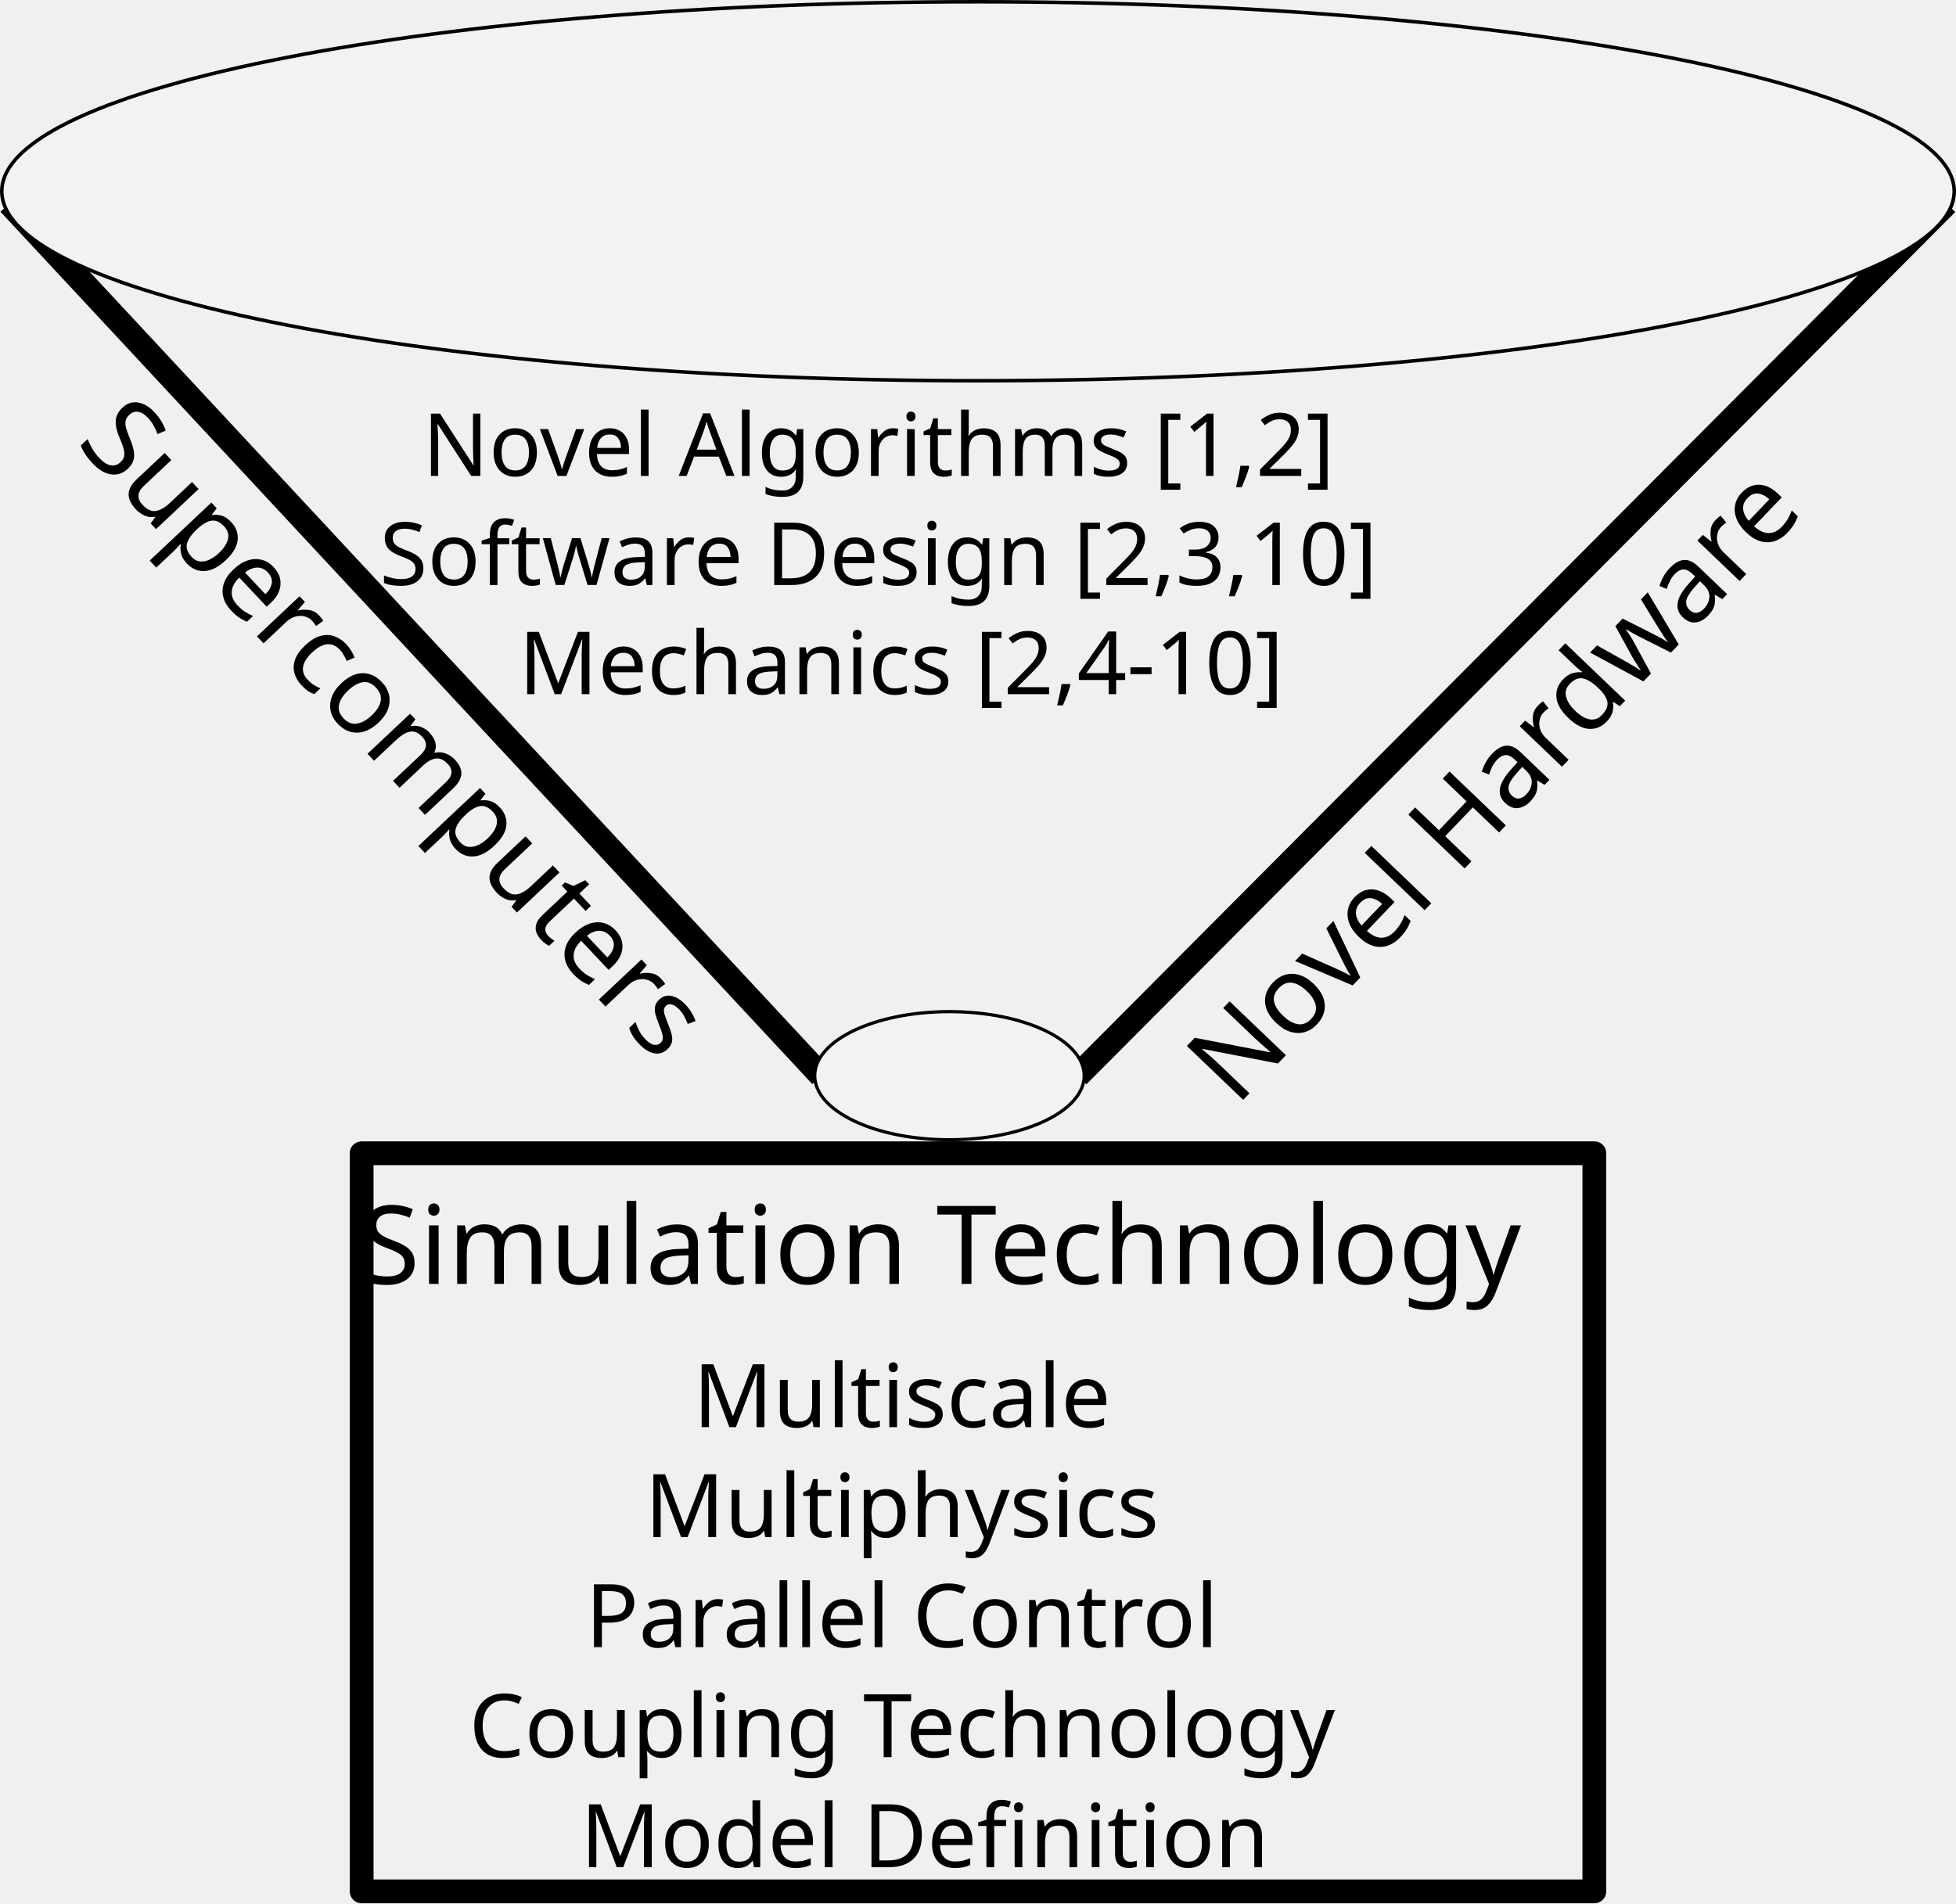
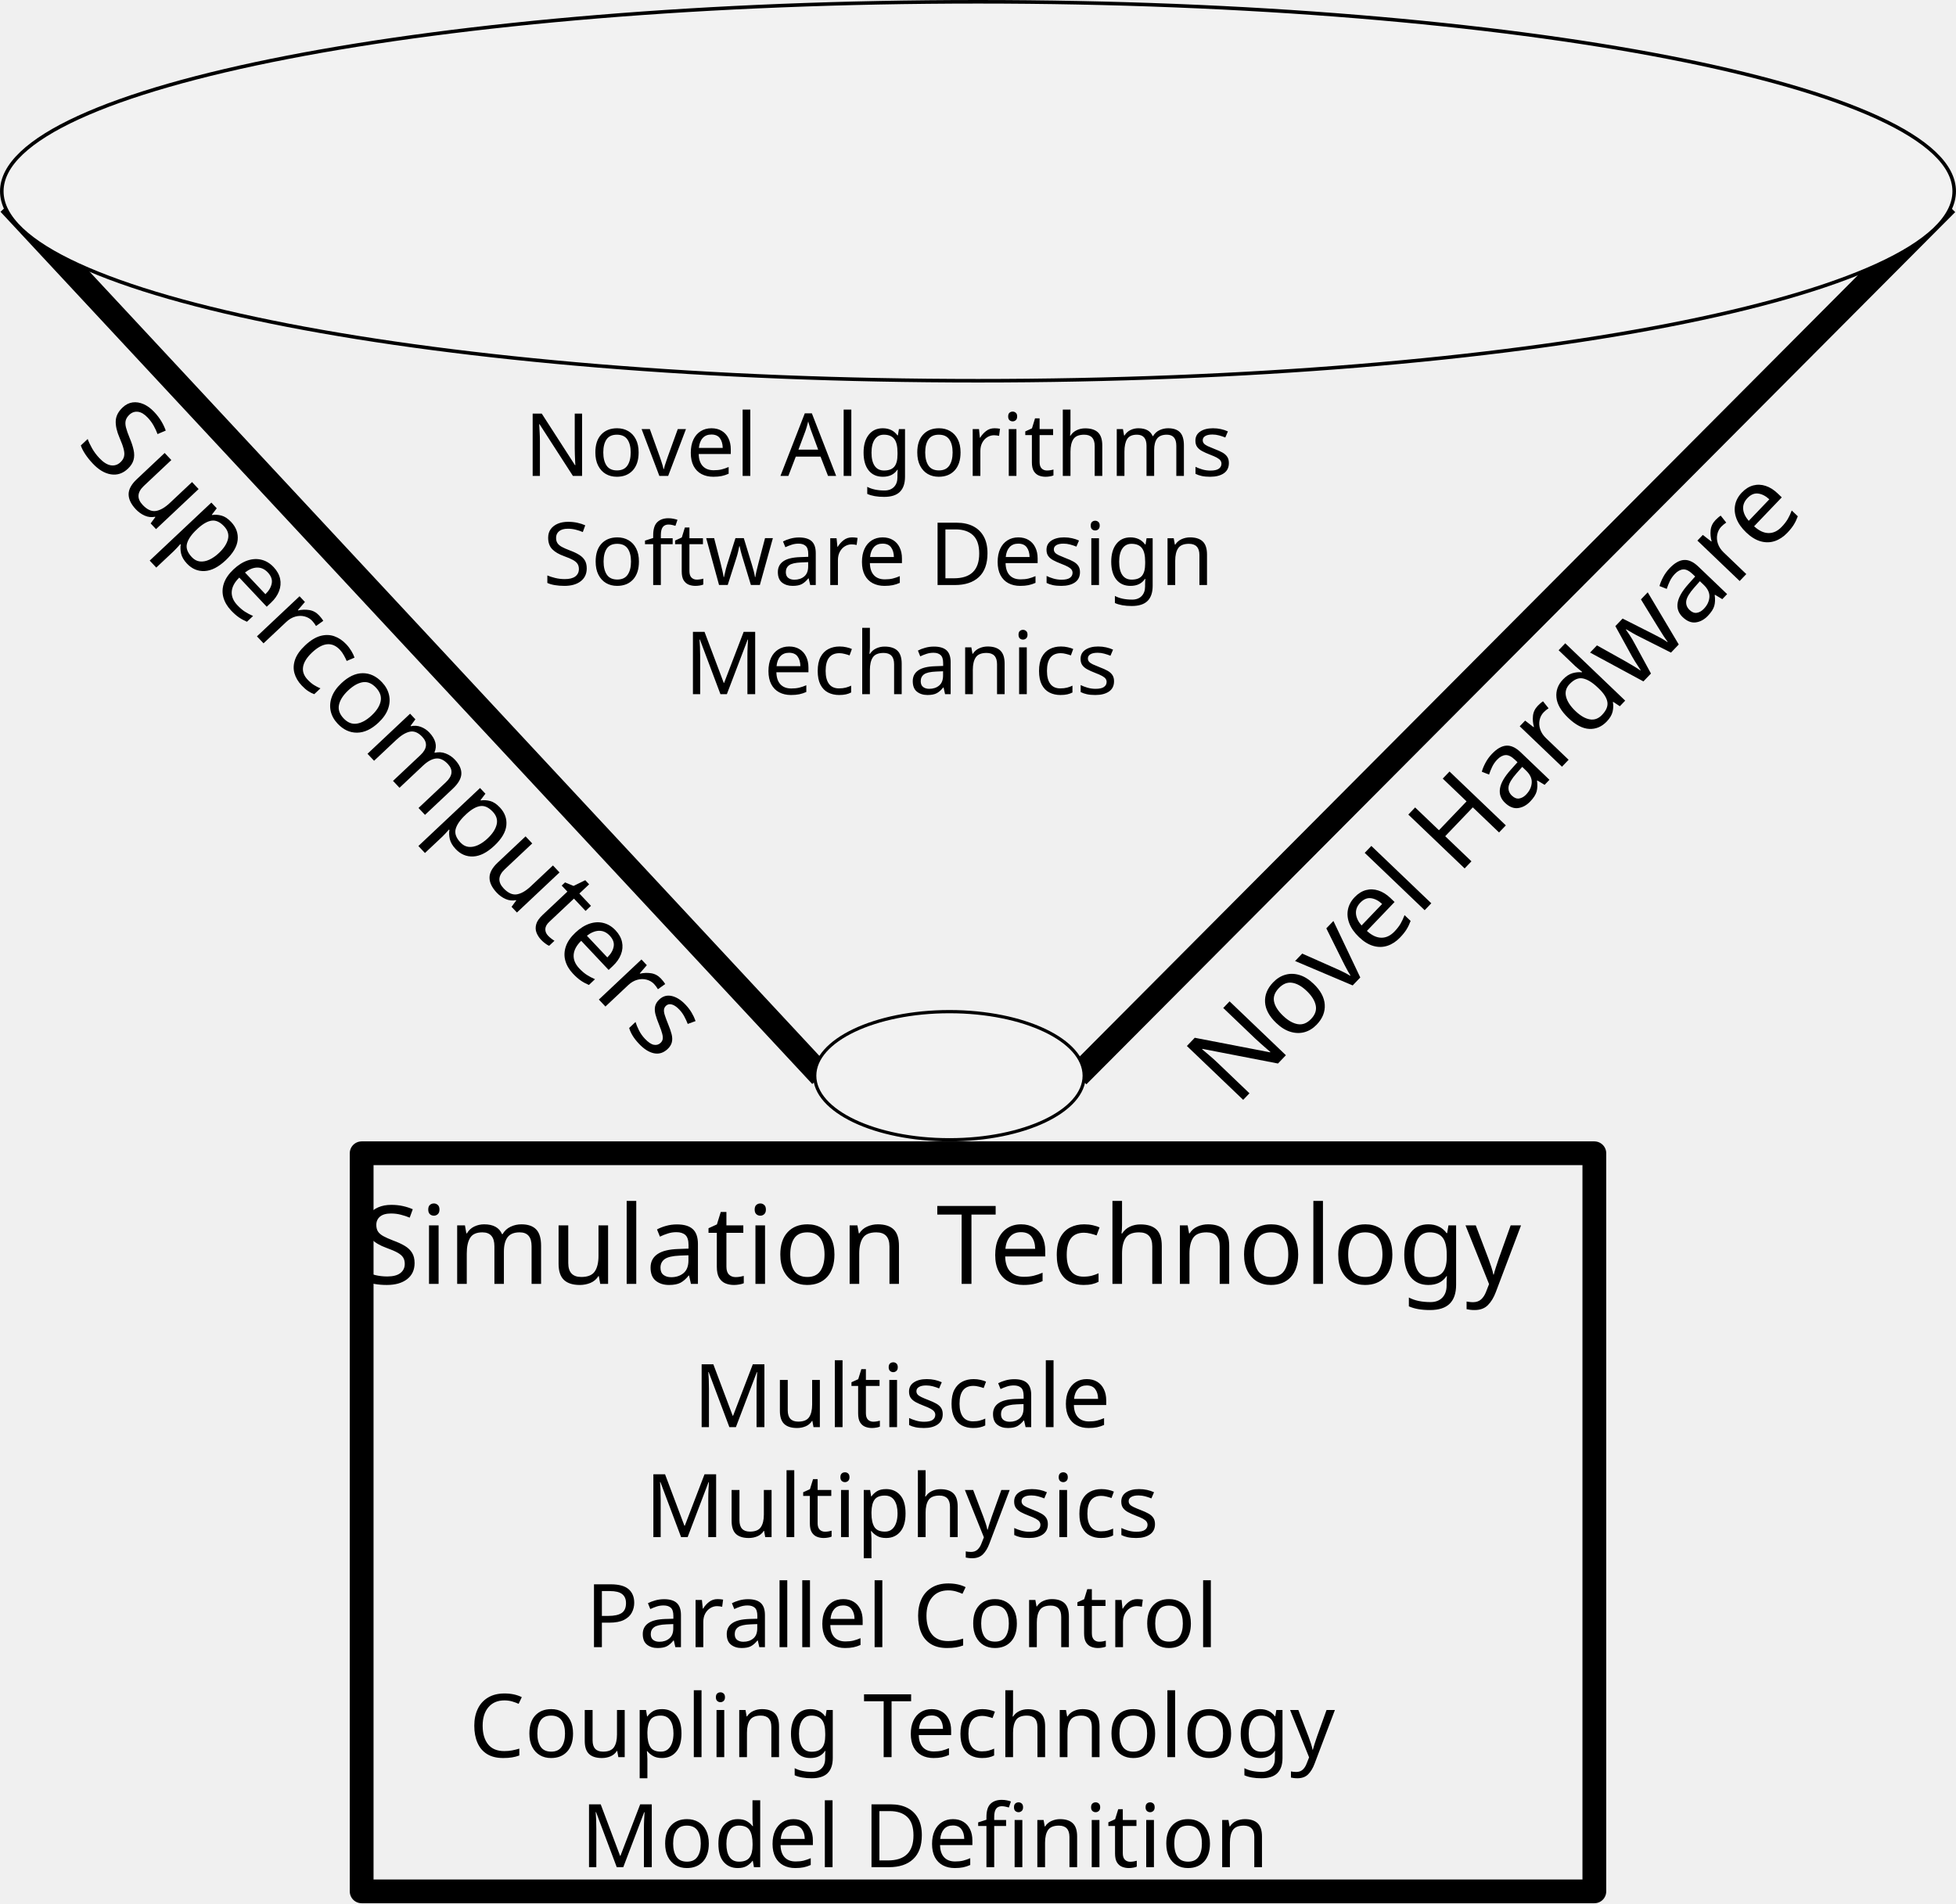
<svg xmlns="http://www.w3.org/2000/svg" xmlns:xlink="http://www.w3.org/1999/xlink" width="7.467in" height="7.267in" viewBox="0 0 716.87 697.68" version="1.1" id="svg5" xml:space="preserve">
  <defs id="defs2">
    <style type="text/css" id="style4240">*{stroke-linecap:butt;stroke-linejoin:round;}</style>
    <marker style="overflow:visible" id="marker8921" refX="0" refY="0" orient="auto">
      <path transform="matrix(0.8,0,0,0.8,-4.8,0)" style="fill:#ffffff;fill-rule:evenodd;stroke:#0000ff;stroke-width:1pt;stroke-opacity:1" d="M 5.77,0 -2.88,5 V -5 Z" id="path8919" />
    </marker>
    <marker style="overflow:visible" id="EmptyTriangleInL" refX="0" refY="0" orient="auto">
      <path transform="matrix(-0.8,0,0,-0.8,4.8,0)" style="fill:#ffffff;fill-rule:evenodd;stroke:#000000;stroke-width:1pt;stroke-opacity:1" d="M 5.77,0 -2.88,5 V -5 Z" id="path2473" />
    </marker>
    <marker style="overflow:visible" id="EmptyTriangleOutL" refX="0" refY="0" orient="auto">
      <path transform="matrix(0.8,0,0,0.8,-4.8,0)" style="fill:#ffffff;fill-rule:evenodd;stroke:#000000;stroke-width:1pt;stroke-opacity:1" d="M 5.77,0 -2.88,5 V -5 Z" id="path2482" />
    </marker>
    <path d="m 0,-3 -0.674,2.073 H -2.853 L -1.09,0.354 -1.763,2.427 0,1.146 1.763,2.427 1.09,0.354 2.853,-0.927 H 0.674 Z" id="m7e7c8c62ab" style="stroke:#1f77b4;stroke-opacity:0.3" />
    <path d="M 0,3 C 0.796,3 1.559,2.684 2.121,2.121 2.684,1.559 3,0.796 3,0 3,-0.796 2.684,-1.559 2.121,-2.121 1.559,-2.684 0.796,-3 0,-3 -0.796,-3 -1.559,-2.684 -2.121,-2.121 -2.684,-1.559 -3,-0.796 -3,0 -3,0.796 -2.684,1.559 -2.121,2.121 -1.559,2.684 -0.796,3 0,3 Z" id="mf4e2d08125" style="stroke:#ff7f0e;stroke-opacity:0.3" />
    <path d="M 0,0 V -3.5" id="m1194c851ac" style="stroke:#000000;stroke-width:0.8" />
    <path d="M 0,0 V 3.5" id="mf1236b1ee1" style="stroke:#000000;stroke-width:0.8" />
    <path d="M 0,0 V -2" id="m272fb26860" style="stroke:#000000;stroke-width:0.6" />
    <path d="M 0,0 V 2" id="ma751010a79" style="stroke:#000000;stroke-width:0.6" />
    <path d="M 0,0 H 3.5" id="md01c77bc7e" style="stroke:#000000;stroke-width:0.8" />
    <path d="M 0,0 H 2" id="m9292730990" style="stroke:#000000;stroke-width:0.6" />
    <clipPath id="p4e5db223d5">
      <rect height="209.292" width="337.475" x="75.085" y="19.44" id="rect5217" />
    </clipPath>
    <linearGradient id="linearGradient85240">
      <stop style="stop-color:#000000;stop-opacity:1;" offset="0" id="stop85236" />
      <stop style="stop-color:#000000;stop-opacity:0;" offset="1" id="stop85238" />
    </linearGradient>
    <mask maskUnits="userSpaceOnUse" id="mask4718">
      <g id="g4724" style="opacity:1;stroke:#000000;stroke-opacity:1">
        <circle r="56.816" cy="69.839" cx="60.073" id="circle4720" style="display:inline;opacity:1;fill:#ffffff;fill-opacity:1;stroke:#000000;stroke-width:0.5;stroke-linecap:butt;stroke-linejoin:miter;stroke-miterlimit:4;stroke-dasharray:none;stroke-dashoffset:0;stroke-opacity:1" />
        <circle r="34.411" cy="69.836" cx="60.098" id="circle4722" style="display:inline;opacity:1;fill:#000000;fill-opacity:1;stroke:#000000;stroke-width:0.5;stroke-linecap:butt;stroke-linejoin:miter;stroke-miterlimit:4;stroke-dasharray:none;stroke-dashoffset:0;stroke-opacity:1" />
      </g>
    </mask>
    <clipPath clipPathUnits="userSpaceOnUse" id="clipPath5958">
      <circle style="display:inline;opacity:0.363;fill:#000000;fill-opacity:1;stroke:#000000;stroke-width:1.203;stroke-linecap:butt;stroke-linejoin:miter;stroke-miterlimit:4;stroke-dasharray:none;stroke-dashoffset:0;stroke-opacity:1" id="circle5960" cx="-207.571" cy="79.231" r="82.808" />
    </clipPath>
    <linearGradient xlink:href="#linearGradient85240" id="linearGradient85242" x1="40.941" y1="11.41" x2="69.389" y2="11.41" gradientUnits="userSpaceOnUse" />
    <filter style="color-interpolation-filters:sRGB" id="filter85338" x="-3.126" y="-7.908" width="4.19" height="9.051">
      <feOffset dy="-100" dx="-87.082" id="feOffset85328" />
      <feGaussianBlur stdDeviation="0.764" result="blur" id="feGaussianBlur85330" />
      <feFlood flood-color="rgb(0,0,0)" flood-opacity="1" result="flood" id="feFlood85332" />
      <feComposite in="flood" in2="SourceGraphic" operator="in" result="composite" id="feComposite85334" />
      <feBlend in="blur" in2="composite" mode="normal" id="feBlend85336" />
    </filter>
    <style type="text/css" id="style6175">
*{stroke-linecap:butt;stroke-linejoin:round;}
  </style>
    <path d="M 0,0 V 3.5" id="md83504af14" style="stroke:#000000;stroke-width:0.8" />
    <path d="M 10.594,35.5 H 73.188 V 27.203 H 10.594 Z" id="DejaVuSans-8722" />
    <path d="M 37.797,64.312 12.891,25.391 h 24.906 z m -2.594,8.594 h 12.406 V 25.391 h 10.406 V 17.188 H 47.609 V 0 h -9.812 V 17.188 H 4.891 v 9.516 z" id="DejaVuSans-52" />
    <path d="M 19.188,8.297 H 53.609 V 0 H 7.328 v 8.297 q 5.609,5.812 15.297,15.594 9.703,9.797 12.188,12.641 4.734,5.312 6.609,9 1.891,3.688 1.891,7.25 0,5.812 -4.078,9.469 -4.078,3.672 -10.625,3.672 -4.641,0 -9.797,-1.609 -5.141,-1.609 -11,-4.891 v 9.969 Q 13.766,71.781 18.938,73 q 5.188,1.219 9.484,1.219 11.328,0 18.062,-5.672 6.734,-5.656 6.734,-15.125 0,-4.5 -1.688,-8.531 Q 49.859,40.875 45.406,35.406 44.188,33.984 37.641,27.219 31.109,20.453 19.188,8.297 Z" id="DejaVuSans-50" />
    <path d="m 31.781,66.406 q -7.609,0 -11.453,-7.5 Q 16.5,51.422 16.5,36.375 q 0,-14.984 3.828,-22.484 3.844,-7.5 11.453,-7.5 7.672,0 11.5,7.5 3.844,7.5 3.844,22.484 0,15.047 -3.844,22.531 -3.828,7.5 -11.5,7.5 z m 0,7.812 q 12.266,0 18.734,-9.703 6.469,-9.688 6.469,-28.141 0,-18.406 -6.469,-28.109 -6.469,-9.688 -18.734,-9.688 -12.25,0 -18.719,9.688 Q 6.594,17.969 6.594,36.375 q 0,18.453 6.469,28.141 6.469,9.703 18.719,9.703 z" id="DejaVuSans-48" />
    <path d="M 4.203,54.688 H 13.188 L 24.422,12.016 35.594,54.688 H 46.188 L 57.422,12.016 68.609,54.688 H 77.594 L 63.281,0 H 52.688 L 40.922,44.828 29.109,0 H 18.5 Z" id="DejaVuSans-119" />
    <path d="M 0,0 H -3.5" id="m321196a086" style="stroke:#000000;stroke-width:0.8" />
    <path d="M 40.578,39.312 Q 47.656,37.797 51.625,33 q 3.984,-4.781 3.984,-11.812 0,-10.781 -7.422,-16.703 -7.422,-5.906 -21.094,-5.906 -4.578,0 -9.438,0.906 -4.859,0.906 -10.031,2.719 v 9.516 q 4.094,-2.391 8.969,-3.609 4.891,-1.219 10.219,-1.219 9.266,0 14.125,3.656 4.859,3.656 4.859,10.641 0,6.453 -4.516,10.078 -4.516,3.641 -12.562,3.641 h -8.5 v 8.109 h 8.891 q 7.266,0 11.125,2.906 3.859,2.906 3.859,8.375 0,5.609 -3.984,8.609 -3.969,3.016 -11.391,3.016 -4.062,0 -8.703,-0.891 Q 15.375,64.156 9.812,62.312 v 8.781 q 5.625,1.562 10.531,2.344 4.906,0.781 9.25,0.781 11.234,0 17.766,-5.109 6.547,-5.094 6.547,-13.781 0,-6.062 -3.469,-10.234 -3.469,-4.172 -9.859,-5.781 z" id="DejaVuSans-51" />
    <path d="m 12.406,8.297 h 16.109 v 55.625 L 10.984,60.406 v 8.984 l 17.438,3.516 H 38.281 V 8.297 H 54.391 V 0 H 12.406 Z" id="DejaVuSans-49" />
    <path d="m 18.312,75.984 h 8.984 L 12.5,0 H 3.516 Z" id="DejaVuSans-Oblique-108" />
    <path d="m 25.391,-1.422 q -9.625,0 -15.219,5.938 -5.578,5.938 -5.578,16.188 0,5.953 1.922,12.125 1.938,6.188 5.016,10.391 Q 16.359,49.75 22.312,52.875 28.266,56 35.797,56 q 9.328,0 15.062,-5.812 5.734,-5.797 5.734,-15.172 0,-6.5 -1.906,-12.953 Q 52.781,15.625 49.703,11.375 44.922,4.828 38.969,1.703 q -5.953,-3.125 -13.578,-3.125 z M 13.922,21 q 0,-7.422 3.094,-11.109 3.109,-3.688 9.406,-3.688 9.031,0 14.953,7.875 5.938,7.891 5.938,20 0,7.078 -3.172,10.688 -3.172,3.625 -9.328,3.625 -5.078,0 -9.031,-2.375 Q 21.828,43.656 18.703,38.812 16.406,35.203 15.156,30.562 13.922,25.922 13.922,21 Z" id="DejaVuSans-Oblique-111" />
    <path d="M 59.625,54.688 50.297,6.781 q -2.688,-13.906 -10.281,-20.734 -7.594,-6.844 -20.438,-6.844 -4.734,0 -8.797,0.703 -4.047,0.703 -7.562,2.172 L 4.891,-9.188 q 3.312,-2.141 7.016,-3.156 3.719,-1.031 7.922,-1.031 8.547,0 14.031,4.672 5.5,4.656 7.25,13.391 l 0.781,4.109 Q 38.141,4.5 33.156,2.25 28.172,0 22.406,0 14.109,0 9.344,5.484 q -4.75,5.5 -4.75,15.125 0,7.562 2.875,14.812 2.891,7.25 8.109,12.875 Q 19.047,52 23.656,54 q 4.609,2 9.641,2 5.516,0 9.609,-2.562 4.109,-2.562 6.125,-7.25 l 1.562,8.5 z M 46.094,34.625 q 0,6.641 -3.125,10.25 -3.125,3.609 -8.891,3.609 -3.562,0 -6.781,-1.422 -3.219,-1.406 -5.516,-3.953 -3.719,-4.188 -5.797,-9.875 -2.062,-5.688 -2.062,-11.75 0,-6.734 3.141,-10.359 3.156,-3.609 9.062,-3.609 8.547,0 14.25,7.734 5.719,7.75 5.719,19.375 z" id="DejaVuSans-Oblique-103" />
    <path d="M 31,75.875 Q 24.469,64.656 21.281,53.656 18.109,42.672 18.109,31.391 18.109,20.125 21.312,9.062 24.516,-2 31,-13.188 H 23.188 Q 15.875,-1.703 12.234,9.375 8.594,20.453 8.594,31.391 q 0,10.891 3.609,21.922 3.625,11.047 10.984,22.562 z" id="DejaVuSans-40" />
    <path d="m 16.891,72.906 h 46.094 L 61.375,64.594 H 25.094 l -4.188,-21.578 h 34.812 L 54.109,34.719 H 19.281 L 14.203,8.297 H 51.312 L 49.703,0 H 2.688 Z" id="DejaVuSans-Oblique-69" />
    <path d="M 25.391,72.906 H 33.688 L 8.297,-9.281 H 0 Z" id="DejaVuSans-47" />
    <path d="m 18.797,44.922 q 3.906,4.984 12.156,9.375 Q 34.188,56 43.062,56 53.031,56 57.719,48.094 62.406,40.188 59.906,27.297 57.375,14.406 49.609,6.484 q -7.766,-7.906 -17.719,-7.906 -6.016,0 -9.875,2.406 -3.844,2.344 -5.703,7.219 l -5.672,-29 h -9.031 l 9.281,47.609 q 2.203,11.281 7.906,18.109 z m 31.797,-17.625 q 1.891,9.906 -1.078,15.578 -2.984,5.609 -10.109,5.609 -7.125,0 -12.312,-5.609 Q 21.922,37.203 20.016,27.297 18.062,17.391 21.047,11.719 24.031,6.109 31.156,6.109 q 7.125,0 12.297,5.609 5.188,5.672 7.141,15.578 z" id="DejaVuSans-Oblique-961" />
    <path d="M 47.797,75.984 46.391,68.5 h -8.594 q -4.891,0 -7.109,-1.922 -2.219,-1.922 -3.297,-7.062 L 26.422,54.688 H 41.219 L 39.891,47.703 H 25.094 L 15.828,0 H 6.781 l 9.328,47.703 h -8.594 l 1.281,6.984 h 8.594 l 0.719,3.812 q 1.859,9.672 6.516,13.578 4.672,3.906 14.688,3.906 z" id="DejaVuSans-Oblique-102" />
    <path d="M 36.812,72.906 H 48 L 61.531,0 H 51.219 L 48.188,18.703 H 15.375 L 5.078,0 H -5.328 Z M 40.375,63.188 19.922,26.906 H 46.688 Z" id="DejaVuSans-Oblique-65" />
    <path d="m 8.016,75.875 h 7.812 q 7.312,-11.516 10.953,-22.562 3.641,-11.031 3.641,-21.922 0,-10.938 -3.641,-22.016 -3.641,-11.078 -10.953,-22.562 h -7.812 Q 14.5,-2 17.703,9.062 20.906,20.125 20.906,31.391 q 0,11.281 -3.203,22.266 -3.203,11 -9.688,22.219 z" id="DejaVuSans-41" />
    <path d="M 0,-5 -5,5 H 5 Z" id="mbc98e26198" style="stroke:#1f77b4;stroke-linejoin:miter" />
    <path d="M 0,5 C 1.326,5 2.598,4.473 3.536,3.536 4.473,2.598 5,1.326 5,0 5,-1.326 4.473,-2.598 3.536,-3.536 2.598,-4.473 1.326,-5 0,-5 -1.326,-5 -2.598,-4.473 -3.536,-3.536 -4.473,-2.598 -5,-1.326 -5,0 -5,1.326 -4.473,2.598 -3.536,3.536 -2.598,4.473 -1.326,5 0,5 Z" id="mbff3645474" style="stroke:#ff7f0e" />
    <path d="M 0,5 5,-5 H -5 Z" id="m7c046e676f" style="stroke:#2ca02c;stroke-linejoin:miter" />
    <path d="M 9.812,72.906 H 23.094 L 55.422,11.922 V 72.906 h 9.562 V 0 h -13.281 l -32.312,60.984 V 0 H 9.812 Z" id="DejaVuSans-78" />
    <path d="m 30.609,48.391 q -7.219,0 -11.422,-5.641 -4.203,-5.641 -4.203,-15.453 0,-9.812 4.172,-15.453 4.188,-5.641 11.453,-5.641 7.188,0 11.375,5.656 4.203,5.672 4.203,15.438 0,9.719 -4.203,15.406 -4.188,5.688 -11.375,5.688 z m 0,7.609 q 11.719,0 18.406,-7.625 6.703,-7.609 6.703,-21.078 0,-13.422 -6.703,-21.078 -6.688,-7.641 -18.406,-7.641 -11.766,0 -18.438,7.641 -6.656,7.656 -6.656,21.078 0,13.469 6.656,21.078 Q 18.844,56 30.609,56 Z" id="DejaVuSans-111" />
    <path d="M 54.891,33.016 V 0 H 45.906 v 32.719 q 0,7.766 -3.031,11.609 -3.031,3.859 -9.078,3.859 -7.281,0 -11.484,-4.641 -4.203,-4.625 -4.203,-12.641 V 0 h -9.031 v 54.688 h 9.031 v -8.5 q 3.234,4.938 7.594,7.375 4.375,2.438 10.094,2.438 9.422,0 14.25,-5.828 4.844,-5.828 4.844,-17.156 z" id="DejaVuSans-110" />
    <path d="m 4.891,31.391 h 26.312 v -8 h -26.312 z" id="DejaVuSans-45" />
    <path d="M 34.188,63.188 20.797,26.906 h 26.812 z m -5.578,9.719 h 11.188 L 67.578,0 h -10.25 L 50.688,18.703 H 17.828 L 11.188,0 H 0.781 Z" id="DejaVuSans-65" />
    <path d="M 37.109,75.984 V 68.5 h -8.594 q -4.828,0 -6.719,-1.953 -1.875,-1.953 -1.875,-7.031 V 54.688 H 34.719 V 47.703 H 19.922 V 0 h -9.031 V 47.703 H 2.297 V 54.688 h 8.594 V 58.5 q 0,9.125 4.25,13.297 4.25,4.188 13.469,4.188 z" id="DejaVuSans-102" />
    <path d="M 9.422,54.688 H 18.406 V 0 H 9.422 Z m 0,21.297 H 18.406 V 64.594 H 9.422 Z" id="DejaVuSans-105" />
    <path d="m 56.203,29.594 v -4.391 h -41.312 q 0.594,-9.281 5.594,-14.141 5,-4.859 13.938,-4.859 5.172,0 10.031,1.266 4.859,1.266 9.656,3.812 v -8.5 q -4.844,-2.047 -9.922,-3.125 -5.078,-1.078 -10.297,-1.078 -13.094,0 -20.734,7.609 -7.641,7.625 -7.641,20.625 0,13.422 7.25,21.297 Q 20.016,56 32.328,56 q 11.031,0 17.453,-7.109 6.422,-7.094 6.422,-19.297 z m -8.984,2.641 q -0.094,7.359 -4.125,11.75 -4.031,4.406 -10.672,4.406 -7.516,0 -12.031,-4.25 -4.516,-4.25 -5.203,-11.969 z" id="DejaVuSans-101" />
    <path d="M -0.297,72.906 H 61.375 v -8.312 H 35.5 V 0 H 25.594 V 64.594 H -0.297 Z" id="DejaVuSans-84" />
    <path d="m 41.109,46.297 q -1.516,0.875 -3.297,1.281 Q 36.031,48 33.891,48 26.266,48 22.188,43.047 18.109,38.094 18.109,28.812 V 0 h -9.031 v 54.688 h 9.031 v -8.5 q 2.844,4.984 7.375,7.391 Q 30.031,56 36.531,56 q 0.922,0 2.047,-0.125 1.125,-0.109 2.484,-0.359 z" id="DejaVuSans-114" />
    <path d="m 34.281,27.484 q -10.891,0 -15.094,-2.484 -4.203,-2.484 -4.203,-8.5 0,-4.781 3.156,-7.594 3.156,-2.797 8.562,-2.797 7.484,0 12,5.297 4.516,5.297 4.516,14.078 v 2 z m 17.922,3.719 V 0 H 43.219 v 8.297 q -3.078,-4.969 -7.672,-7.344 -4.594,-2.375 -11.234,-2.375 -8.391,0 -13.359,4.719 Q 6,8.016 6,15.922 q 0,9.219 6.172,13.906 6.188,4.688 18.438,4.688 H 43.219 v 0.891 q 0,6.203 -4.078,9.594 -4.078,3.391 -11.453,3.391 -4.688,0 -9.141,-1.125 -4.438,-1.125 -8.531,-3.375 v 8.312 q 4.922,1.906 9.562,2.844 Q 24.219,56 28.609,56 q 11.875,0 17.734,-6.156 5.859,-6.141 5.859,-18.641 z" id="DejaVuSans-97" />
    <path d="m 44.281,53.078 v -8.5 Q 40.484,46.531 36.375,47.5 q -4.094,0.984 -8.5,0.984 -6.688,0 -10.031,-2.047 Q 14.5,44.391 14.5,40.281 q 0,-3.125 2.391,-4.906 2.391,-1.781 9.625,-3.391 l 3.078,-0.688 Q 39.156,29.25 43.188,25.516 47.219,21.781 47.219,15.094 q 0,-7.625 -6.031,-12.078 -6.031,-4.438 -16.578,-4.438 -4.391,0 -9.156,0.859 Q 10.688,0.297 5.422,2 v 9.281 q 4.984,-2.594 9.812,-3.891 4.828,-1.281 9.578,-1.281 6.344,0 9.75,2.172 3.422,2.172 3.422,6.125 0,3.656 -2.469,5.609 -2.453,1.953 -10.812,3.766 l -3.125,0.734 q -8.344,1.75 -12.062,5.391 -3.703,3.641 -3.703,9.984 0,7.719 5.469,11.906 Q 16.75,56 26.812,56 q 4.969,0 9.359,-0.734 4.406,-0.719 8.109,-2.188 z" id="DejaVuSans-115" />
    <path d="M 18.312,70.219 V 54.688 h 18.5 v -6.984 h -18.5 v -29.688 q 0,-6.688 1.828,-8.594 1.828,-1.906 7.453,-1.906 H 36.812 V 0 H 27.594 Q 17.188,0 13.234,3.875 9.281,7.766 9.281,18.016 v 29.688 H 2.688 V 54.688 h 6.594 v 15.531 z" id="DejaVuSans-116" />
    <path d="M 28.609,0 0.781,72.906 h 10.297 l 23.109,-61.375 23.141,61.375 h 10.25 L 39.797,0 Z" id="DejaVuSans-86" />
    <path d="m 45.406,27.984 q 0,9.766 -4.031,15.125 -4.016,5.375 -11.297,5.375 -7.219,0 -11.25,-5.375 -4.031,-5.359 -4.031,-15.125 0,-9.719 4.031,-15.094 4.031,-5.375 11.25,-5.375 7.281,0 11.297,5.375 4.031,5.375 4.031,15.094 z M 54.391,6.781 q 0,-13.953 -6.203,-20.766 -6.188,-6.812 -18.984,-6.812 -4.734,0 -8.938,0.703 -4.203,0.703 -8.156,2.172 V -9.188 q 3.953,-2.141 7.812,-3.156 3.859,-1.031 7.859,-1.031 8.844,0 13.234,4.609 4.391,4.609 4.391,13.938 V 9.625 Q 42.625,4.781 38.281,2.391 33.938,0 27.875,0 17.828,0 11.672,7.656 q -6.156,7.672 -6.156,20.328 0,12.688 6.156,20.344 Q 17.828,56 27.875,56 q 6.062,0 10.406,-2.391 4.344,-2.391 7.125,-7.219 V 54.688 h 8.984 z" id="DejaVuSans-103" />
    <path id="DejaVuSans-32" d="" />
    <path d="M 19.672,34.812 V 8.109 H 35.5 q 7.953,0 11.781,3.297 3.844,3.297 3.844,10.078 0,6.844 -3.844,10.078 -3.828,3.25 -11.781,3.25 z m 0,29.984 V 42.828 H 34.281 q 7.219,0 10.75,2.703 3.547,2.719 3.547,8.281 0,5.516 -3.547,8.25 -3.531,2.734 -10.75,2.734 z M 9.812,72.906 h 25.203 q 11.281,0 17.375,-4.688 Q 58.5,63.531 58.5,54.891 58.5,48.188 55.375,44.234 52.25,40.281 46.188,39.312 53.469,37.75 57.5,32.781 q 4.031,-4.953 4.031,-12.375 0,-9.766 -6.641,-15.094 Q 48.25,0 35.984,0 H 9.812 Z" id="DejaVuSans-66" />
    <path d="M 8.5,21.578 V 54.688 h 8.984 V 21.922 q 0,-7.766 3.016,-11.656 3.031,-3.875 9.094,-3.875 7.266,0 11.484,4.641 4.234,4.641 4.234,12.656 v 31 h 8.984 V 0 H 45.312 V 8.406 Q 42.047,3.422 37.719,1 33.406,-1.422 27.688,-1.422 18.266,-1.422 13.375,4.438 8.5,10.297 8.5,21.578 Z M 31.109,56 Z" id="DejaVuSans-117" />
    <path d="m 45.406,46.391 v 29.594 h 8.984 V 0 H 45.406 v 8.203 q -2.828,-4.875 -7.156,-7.25 -4.312,-2.375 -10.375,-2.375 -9.906,0 -16.141,7.906 -6.219,7.922 -6.219,20.812 0,12.891 6.219,20.797 Q 17.969,56 27.875,56 q 6.062,0 10.375,-2.375 4.328,-2.359 7.156,-7.234 z M 14.797,27.297 q 0,-9.906 4.078,-15.547 4.078,-5.641 11.203,-5.641 7.125,0 11.219,5.641 4.109,5.641 4.109,15.547 0,9.906 -4.109,15.547 -4.094,5.641 -11.219,5.641 -7.125,0 -11.203,-5.641 -4.078,-5.641 -4.078,-15.547 z" id="DejaVuSans-100" />
    <path d="M 59.516,10.406 V 29.984 H 43.406 v 8.109 h 25.875 V 6.781 Q 63.578,2.734 56.688,0.656 49.812,-1.422 42,-1.422 q -17.094,0 -26.75,9.984 -9.641,10 -9.641,27.812 0,17.875 9.641,27.859 9.656,9.984 26.75,9.984 7.125,0 13.547,-1.766 6.422,-1.75 11.844,-5.172 v -10.5 q -5.469,4.641 -11.625,6.984 -6.156,2.344 -12.938,2.344 -13.391,0 -20.109,-7.469 -6.703,-7.469 -6.703,-22.266 0,-14.75 6.703,-22.219 6.719,-7.469 20.109,-7.469 5.219,0 9.312,0.906 4.109,0.906 7.375,2.812 z" id="DejaVuSans-71" />
    <path d="M 64.406,67.281 V 56.891 q -4.984,4.641 -10.625,6.922 -5.641,2.297 -11.984,2.297 -12.5,0 -19.141,-7.641 -6.641,-7.641 -6.641,-22.094 0,-14.406 6.641,-22.047 Q 29.297,6.688 41.797,6.688 q 6.344,0 11.984,2.297 5.641,2.297 10.625,6.938 V 5.609 Q 59.234,2.094 53.438,0.328 q -5.781,-1.75 -12.219,-1.75 -16.562,0 -26.094,10.125 Q 5.609,18.844 5.609,36.375 q 0,17.578 9.516,27.703 9.531,10.141 26.094,10.141 6.531,0 12.312,-1.734 5.797,-1.734 10.875,-5.203 z" id="DejaVuSans-67" />
    <path d="m 44.391,34.188 q 3.172,-1.078 6.172,-4.594 3,-3.516 6.031,-9.672 L 66.609,0 H 56 l -9.312,18.703 q -3.625,7.328 -7.016,9.719 -3.391,2.391 -9.25,2.391 h -10.75 V 0 H 9.812 v 72.906 h 22.266 q 12.5,0 18.656,-5.234 6.156,-5.219 6.156,-15.766 0,-6.891 -3.203,-11.438 -3.203,-4.531 -9.297,-6.281 z m -24.719,30.609 v -25.875 h 12.406 q 7.125,0 10.766,3.297 3.641,3.297 3.641,9.688 0,6.391 -3.641,9.641 -3.641,3.25 -10.766,3.25 z" id="DejaVuSans-82" />
    <path d="m 9.812,72.906 h 46.094 v -8.312 H 19.672 V 43.016 h 34.719 V 34.719 H 19.672 V 8.297 H 56.781 V 0 H 9.812 Z" id="DejaVuSans-69" />
    <path d="M 11.719,12.406 H 22.016 V 4 l -8,-15.625 H 7.719 l 4,15.625 z" id="DejaVuSans-44" />
    <path d="m 18.109,8.203 v -29 H 9.078 V 54.688 h 9.031 v -8.297 q 2.844,4.875 7.156,7.234 Q 29.594,56 35.594,56 q 9.969,0 16.188,-7.906 6.234,-7.906 6.234,-20.797 0,-12.891 -6.234,-20.812 -6.219,-7.906 -16.188,-7.906 -6,0 -10.328,2.375 -4.312,2.375 -7.156,7.25 z M 48.688,27.297 q 0,9.906 -4.078,15.547 -4.078,5.641 -11.203,5.641 -7.141,0 -11.219,-5.641 -4.078,-5.641 -4.078,-15.547 0,-9.906 4.078,-15.547 4.078,-5.641 11.219,-5.641 7.125,0 11.203,5.641 4.078,5.641 4.078,15.547 z" id="DejaVuSans-112" />
    <path d="M 10.594,45.406 H 73.188 V 37.203 H 10.594 Z m 0,-19.922 H 73.188 V 17.188 H 10.594 Z" id="DejaVuSans-61" />
    <clipPath id="p6ee1837738">
      <rect height="261.48" width="389.105" x="71.973" y="7.2" id="rect6793" />
    </clipPath>
  </defs>
  <g id="layer1" transform="translate(-202.959,-99.32002)" style="display:inline">
    <g id="g1192" transform="matrix(1.182892,0,0,1.182892,2.287143,-21.00659)" style="display:inline">
      <text xml:space="preserve" style="font-style:normal;font-weight:normal;font-size:40px;line-height:1.25;font-family:sans-serif;fill:#000000;fill-opacity:1;stroke:none" x="327.412" y="37.433" id="text1196" transform="matrix(0.5793953,0.6156117,-0.6156117,0.5793953,26.25287,15.81302)">
        <tspan id="tspan1194" x="327.412" y="37.433">Supercomputers</tspan>
      </text>
      <text xml:space="preserve" style="font-style:normal;font-weight:normal;font-size:40px;line-height:1.25;font-family:sans-serif;fill:#000000;fill-opacity:1;stroke:none" x="63.597" y="800.753" id="text1200" transform="matrix(0.5844077,-0.6108554,0.6108554,0.5844077,26.25287,15.81302)">
        <tspan id="tspan1198" x="63.597" y="800.753">Novel Hardware </tspan>
      </text>
      <text xml:space="preserve" style="font-style:normal;font-weight:normal;font-size:32px;line-height:1.25;font-family:sans-serif;fill:#000000;fill-opacity:1;stroke:none" x="529.025" y="276.08" id="text1128" transform="matrix(0.8453855,0,0,0.8453855,26.25287,15.81302)">
-         <tspan id="tspan1126" x="529.025" y="276.08" style="font-size:32px;text-align:center;text-anchor:middle">Novel Algorithms [1,2]</tspan>
-         <tspan x="529.025" y="316.08" id="tspan1132" style="font-size:32px;text-align:center;text-anchor:middle">Software Design [2,3,10]</tspan>
-         <tspan x="529.025" y="356.08" id="tspan1136" style="font-size:32px;text-align:center;text-anchor:middle">Mechanics [2,4-10]</tspan>
+         <tspan id="tspan1126" x="529.025" y="276.08" style="font-size:32px;text-align:center;text-anchor:middle">Novel Algorithms</tspan>
+         <tspan x="529.025" y="316.08" id="tspan1132" style="font-size:32px;text-align:center;text-anchor:middle">Software Design</tspan>
+         <tspan x="529.025" y="356.08" id="tspan1136" style="font-size:32px;text-align:center;text-anchor:middle">Mechanics</tspan>
      </text>
      <path style="fill:none;stroke:#000000;stroke-width:7.559;stroke-linecap:butt;stroke-linejoin:miter;stroke-dasharray:none;stroke-opacity:1" d="M 172.563,164.781 424.07,435.079" id="path122" />
      <path style="fill:none;stroke:#000000;stroke-width:7.559;stroke-linecap:butt;stroke-linejoin:miter;stroke-dasharray:none;stroke-opacity:1" d="M 503.566,435.079 772.759,164.781" id="path394" />
      <ellipse style="fill:#f2f2f2;fill-rule:evenodd;stroke:#000000;stroke-width:1.103;stroke-opacity:1" id="path382" cx="472.661" cy="160.992" rx="302.464" ry="58.718" />
      <ellipse style="fill:#f2f2f2;fill-rule:evenodd;stroke:#000000;stroke-opacity:1" id="path392" cx="463.818" cy="435.079" rx="41.748" ry="19.852" />
    </g>
    <g id="g1463" transform="matrix(1.071409,0,0,1.071409,-14.08942,-0.7445143)">
      <text xml:space="preserve" style="font-style:normal;font-weight:normal;font-size:30.111px;line-height:1.25;font-family:sans-serif;fill:#000000;fill-opacity:1;stroke:none;stroke-width:1.129" x="546.325" y="581.676" id="text1237">
        <tspan id="tspan1235" x="546.325" y="581.676" style="font-size:30.111px;text-align:center;text-anchor:middle;stroke-width:1.129">Multiscale</tspan>
        <tspan x="546.325" y="619.315" id="tspan1239" style="font-size:30.111px;text-align:center;text-anchor:middle;stroke-width:1.129">Multiphysics</tspan>
        <tspan x="546.325" y="656.955" id="tspan1241" style="font-size:30.111px;text-align:center;text-anchor:middle;stroke-width:1.129">Parallel Control</tspan>
        <tspan x="546.325" y="694.594" id="tspan1243" style="font-size:30.111px;text-align:center;text-anchor:middle;stroke-width:1.129">Coupling Technology</tspan>
        <tspan x="546.325" y="732.233" style="font-size:30.111px;text-align:center;text-anchor:middle;stroke-width:1.129" id="tspan3623">Model Definition</tspan>
      </text>
      <rect style="fill:none;stroke:#000000;stroke-width:8.132;stroke-dasharray:none;stroke-opacity:1" id="rect1297" width="421.674" height="252.534" x="326.291" y="487.975" />
      <text xml:space="preserve" style="font-style:normal;font-weight:normal;font-size:37.334px;line-height:1.25;font-family:sans-serif;fill:#000000;fill-opacity:1;stroke:none;stroke-width:0.933" x="325.666" y="532.66" id="text3627">
        <tspan id="tspan3625" style="stroke-width:0.933" x="325.666" y="532.66">Simulation Technology</tspan>
        <tspan style="stroke-width:0.933" x="325.666" y="579.327" id="tspan3475" />
      </text>
    </g>
    <text xml:space="preserve" style="font-style:normal;font-weight:normal;font-size:40px;line-height:1.25;font-family:sans-serif;fill:#000000;fill-opacity:1;stroke:none" x="33.017" y="515.65" id="text1467">
      <tspan id="tspan1465" x="33.017" y="515.65" />
    </text>
    <text xml:space="preserve" style="font-style:normal;font-weight:normal;font-size:40px;line-height:1.25;font-family:sans-serif;fill:#000000;fill-opacity:1;stroke:none" x="-383.004" y="678.322" id="text3131">
      <tspan id="tspan3129" x="-383.004" y="678.322" />
    </text>
  </g>
</svg>
